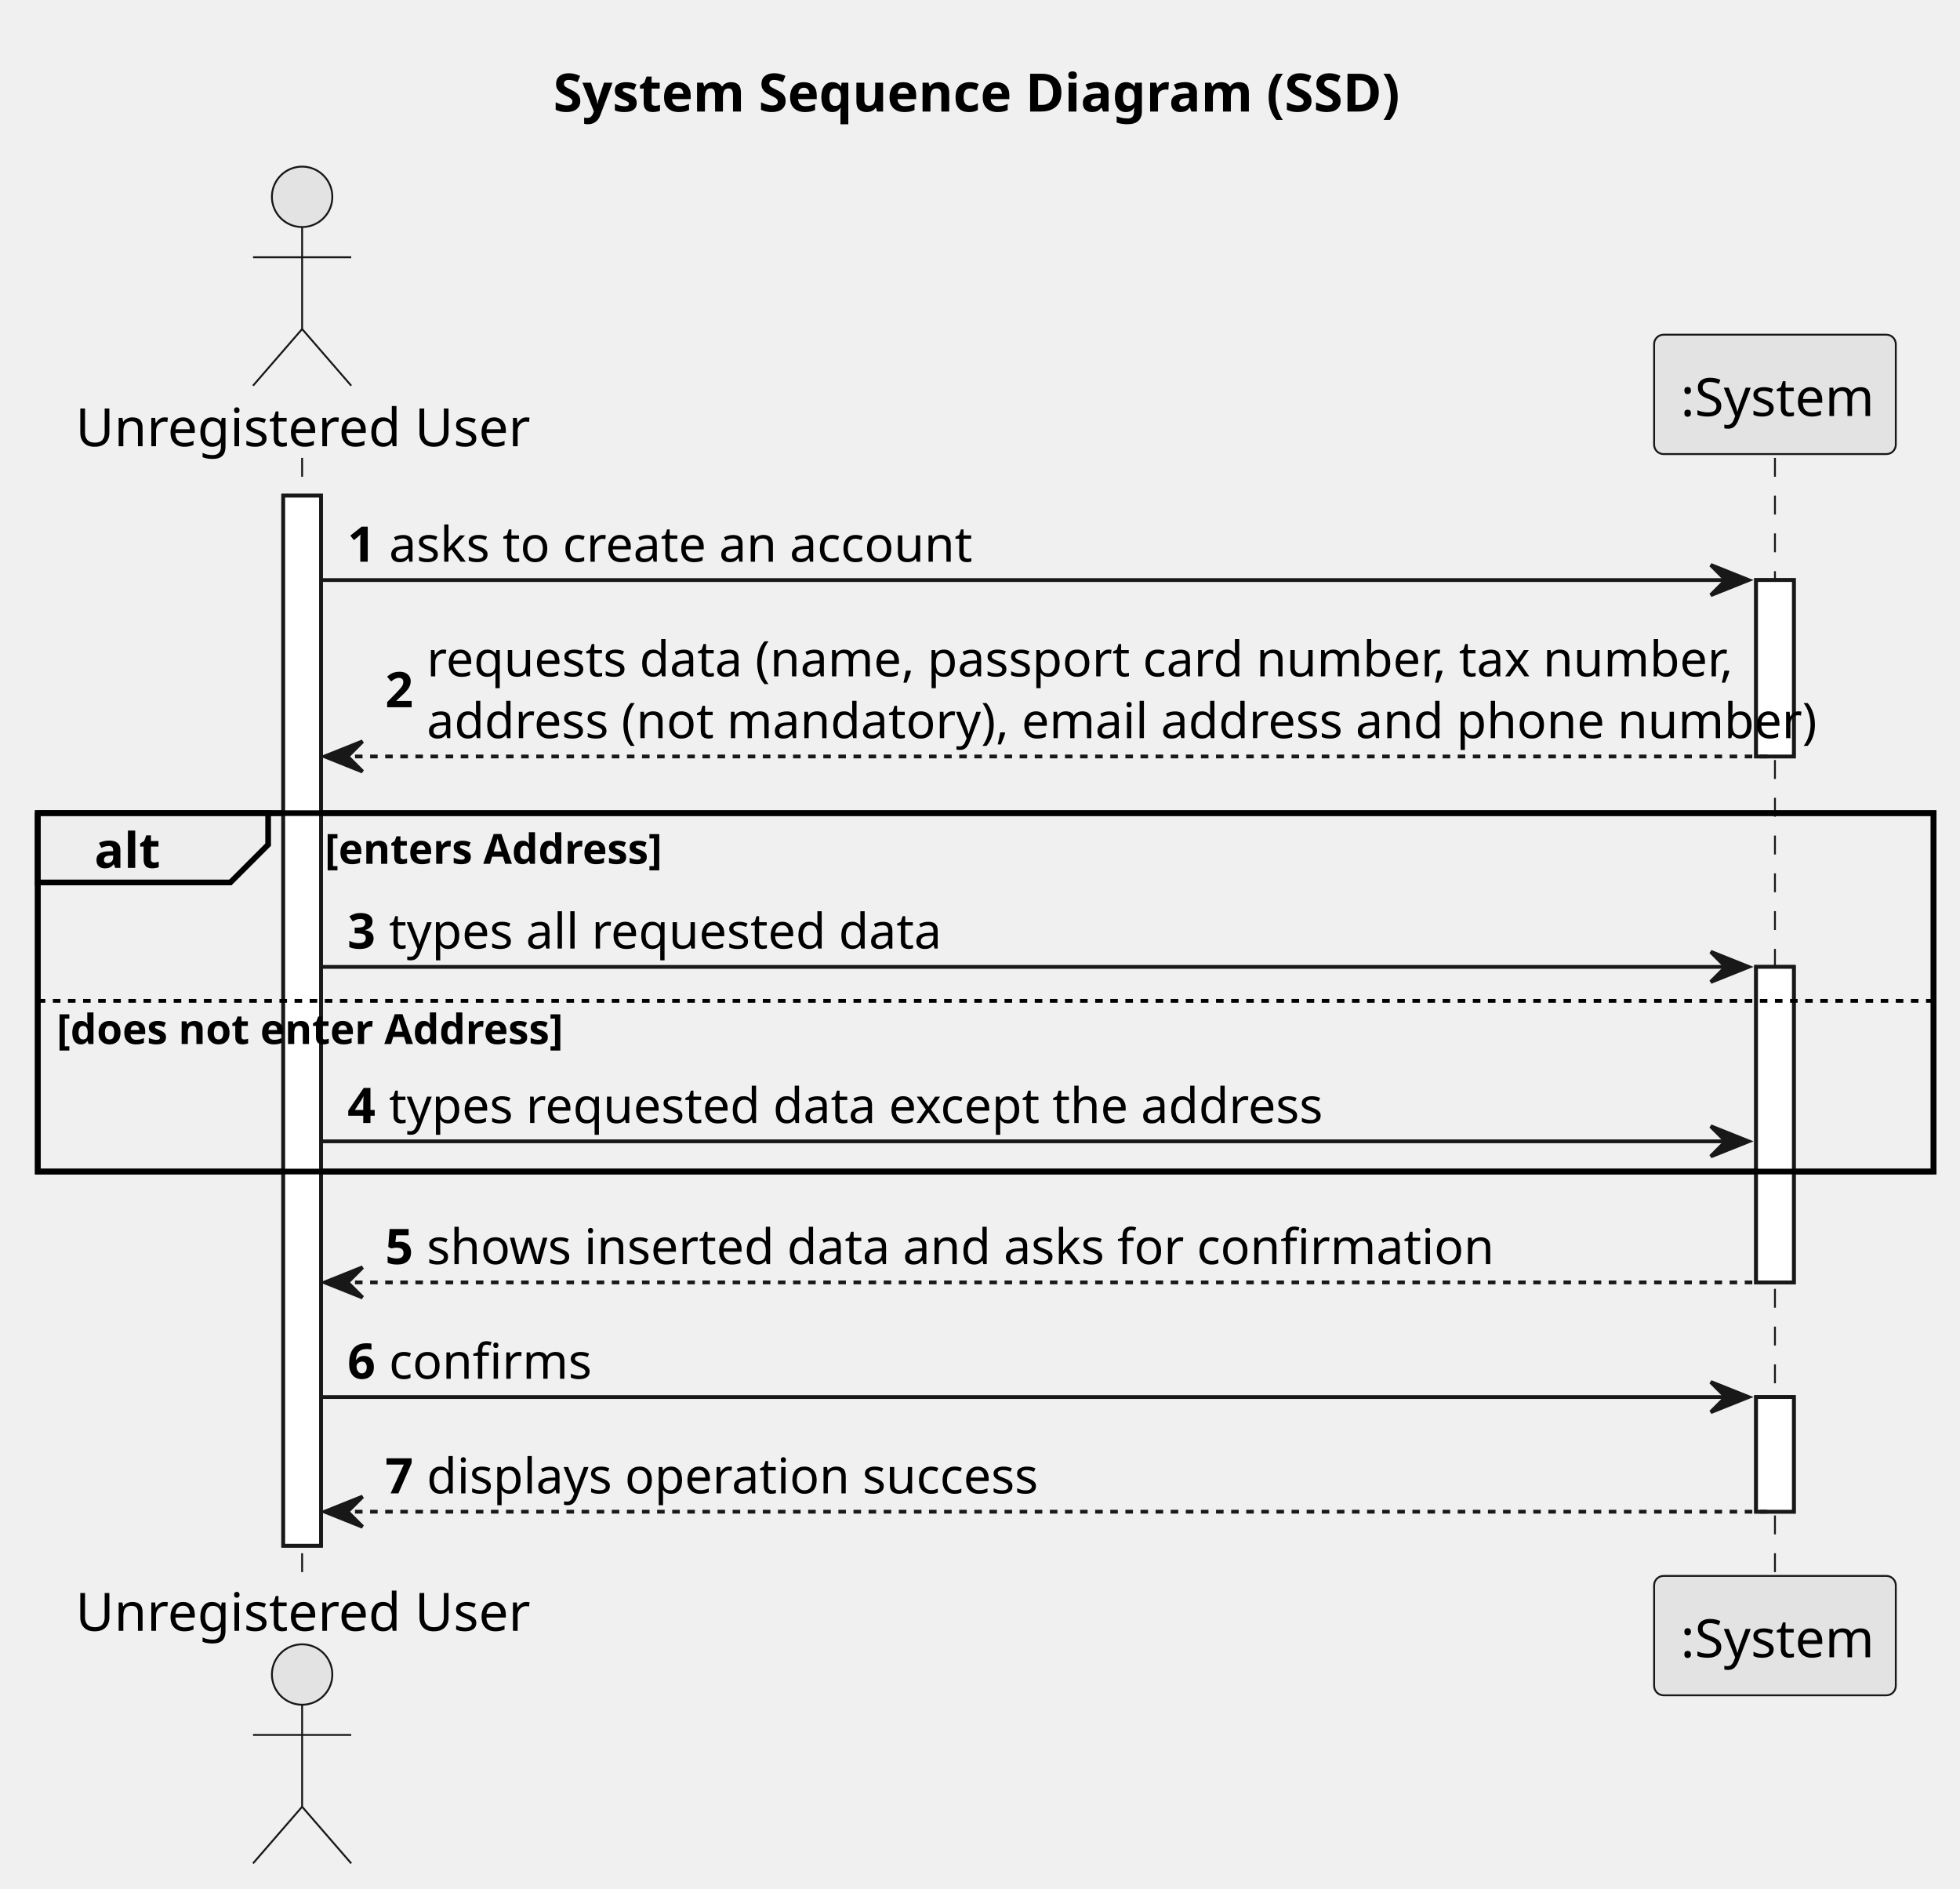
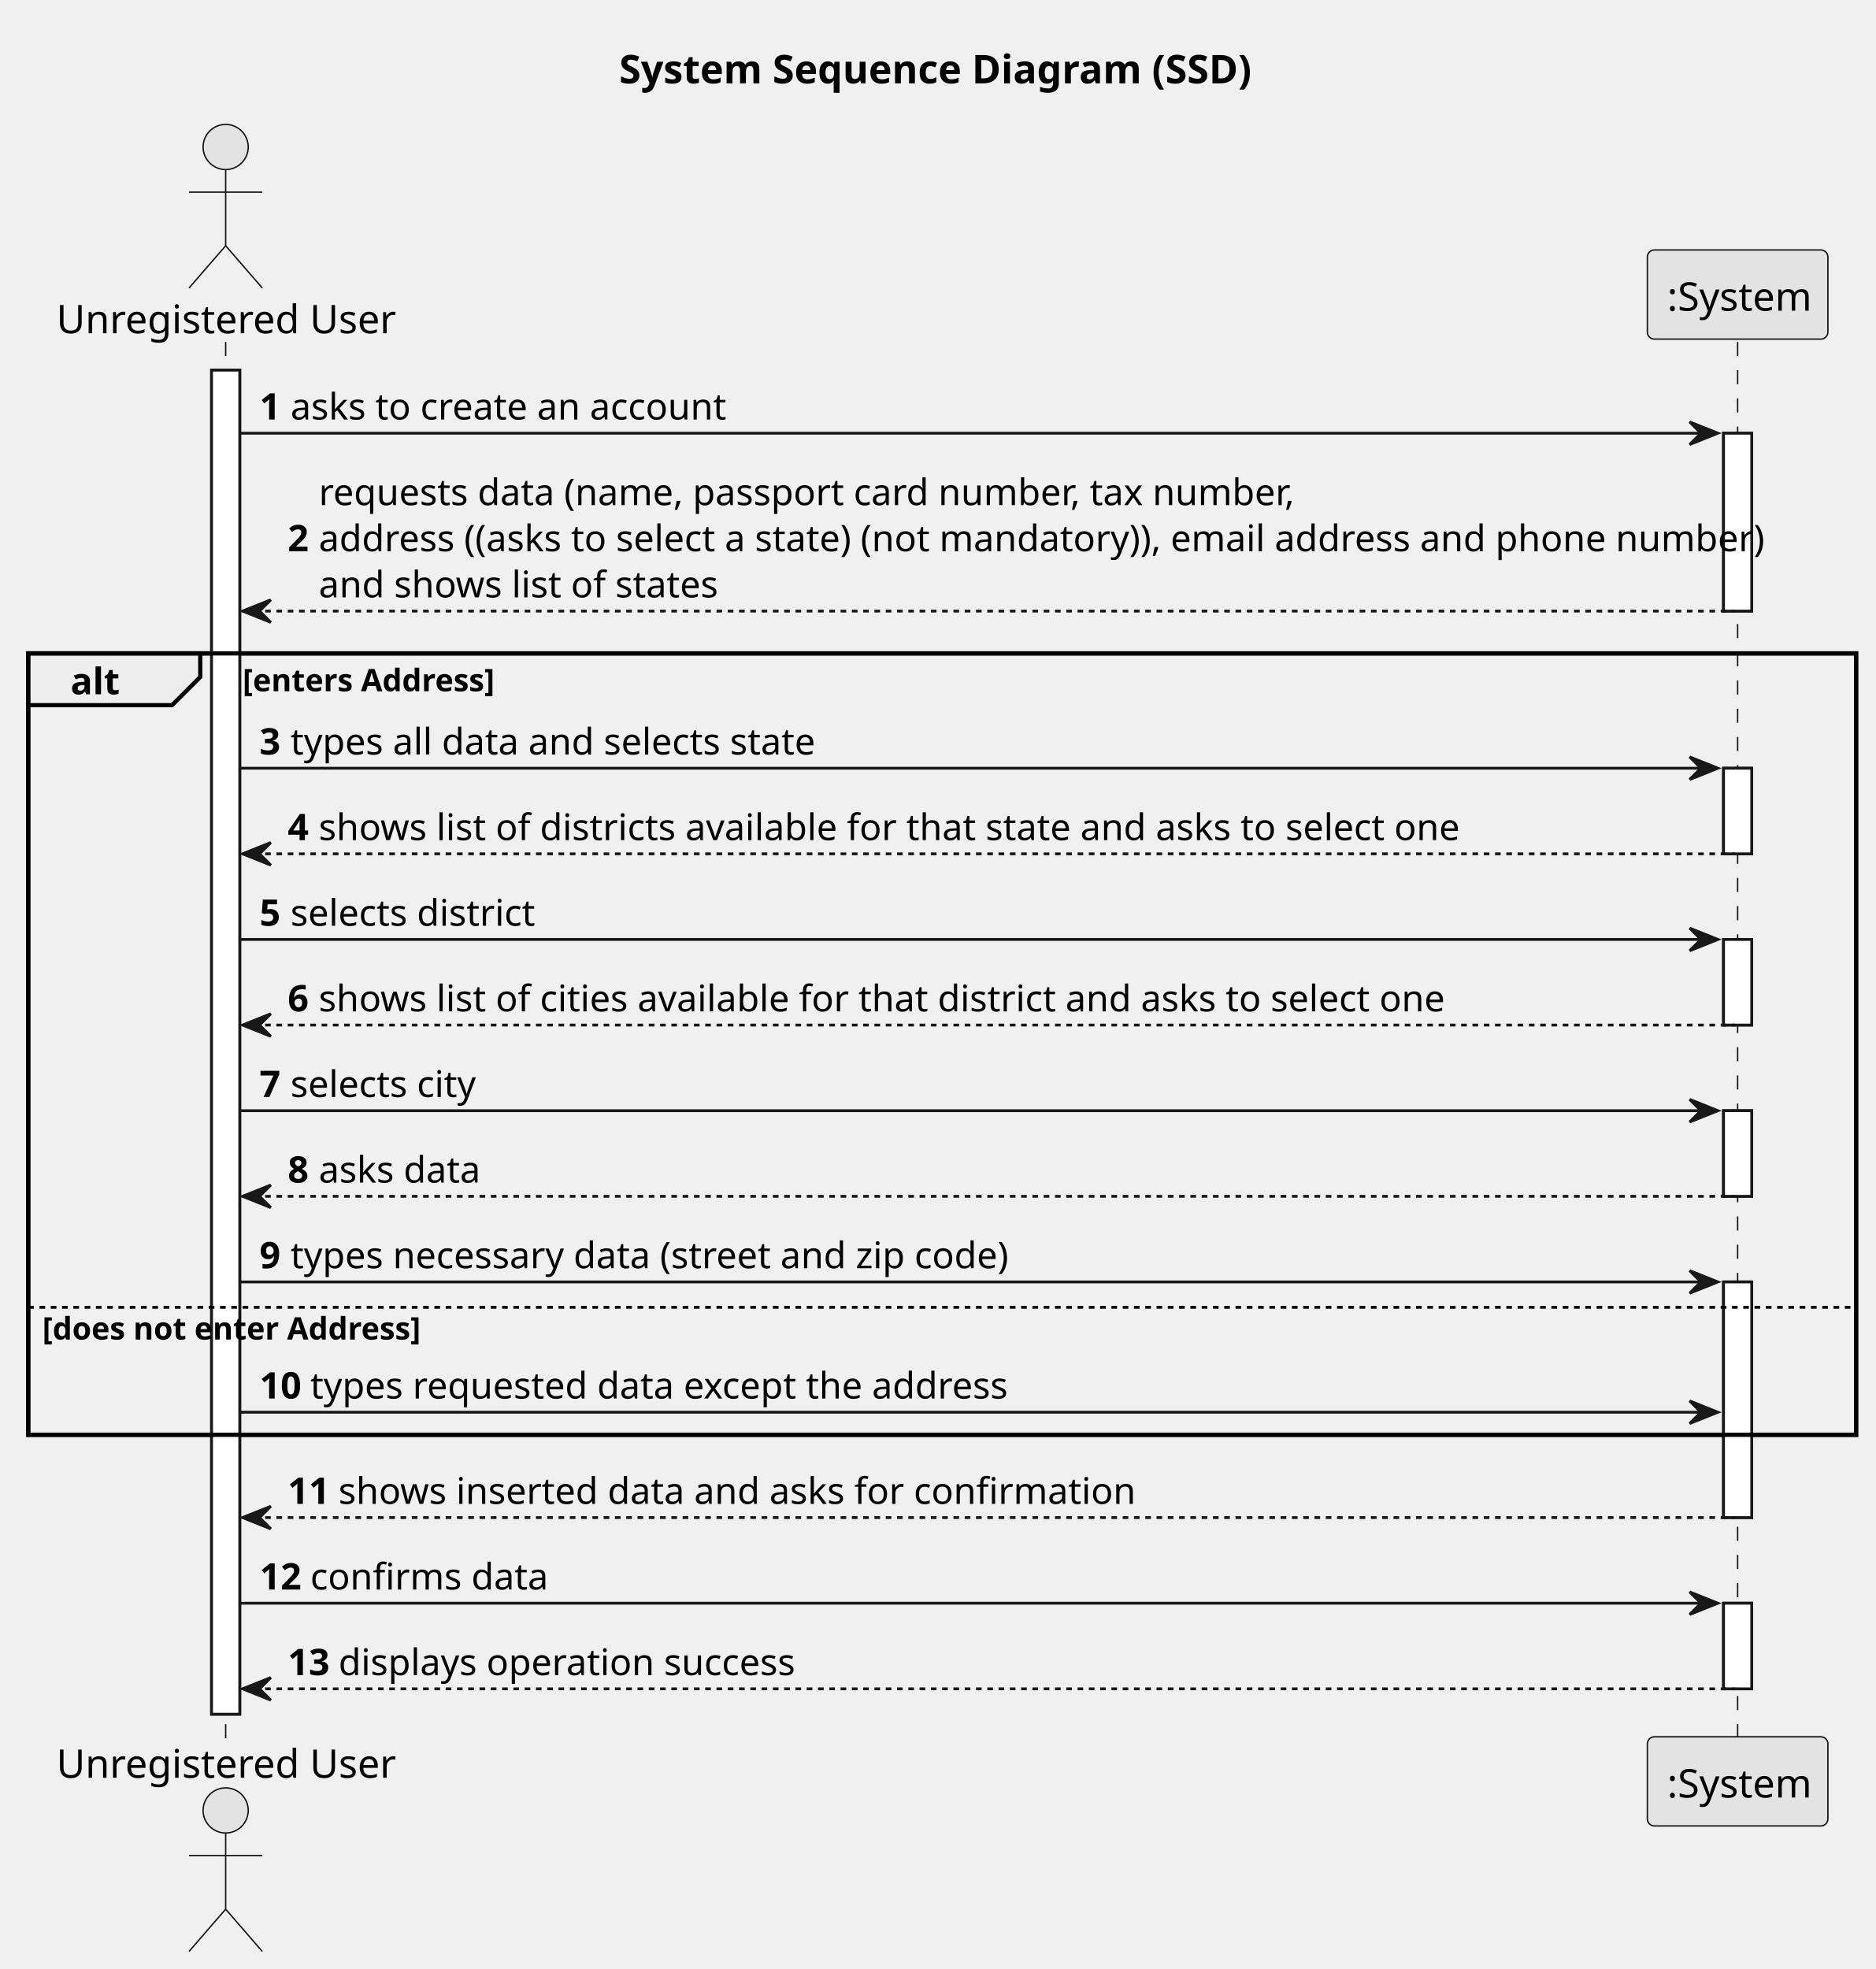
- <svg xmlns="http://www.w3.org/2000/svg" contentStyleType="text/css" height="500px" preserveAspectRatio="none" style="width:519px;height:500px;background:#FFFFFF;" version="1.1" viewBox="0 0 519 500" width="519px" zoomAndPan="magnify">
+ <svg xmlns="http://www.w3.org/2000/svg" contentStyleType="text/css" height="698px" preserveAspectRatio="none" style="width:665px;height:698px;background:#FFFFFF;" version="1.1" viewBox="0 0 665 698" width="665px" zoomAndPan="magnify">
  <defs />
  <g>
-     <rect fill="none" height="27.609" id="_title" style="stroke:none;stroke-width:1.0;" width="238" x="141.5" y="10" />
-     <text fill="#000000" font-family="sans-serif" font-size="14" font-weight="bold" lengthAdjust="spacing" textLength="228" x="146.5" y="29.533">System Sequence Diagram (SSD)</text>
-     <rect fill="#FFFFFF" height="278" style="stroke:#181818;stroke-width:1.0;" width="10" x="75" y="131.219" />
-     <rect fill="#FFFFFF" height="46.703" style="stroke:#181818;stroke-width:1.0;" width="10" x="465" y="153.57" />
-     <rect fill="#FFFFFF" height="83.539" style="stroke:#181818;stroke-width:1.0;" width="10" x="465" y="255.977" />
-     <rect fill="#FFFFFF" height="30.352" style="stroke:#181818;stroke-width:1.0;" width="10" x="465" y="369.867" />
-     <rect fill="none" height="94.891" style="stroke:#000000;stroke-width:1.5;" width="502" x="10" y="215.273" />
-     <line style="stroke:#181818;stroke-width:0.5;stroke-dasharray:5.0,5.0;" x1="80" x2="80" y1="121.219" y2="418.219" />
-     <line style="stroke:#181818;stroke-width:0.5;stroke-dasharray:5.0,5.0;" x1="470" x2="470" y1="121.219" y2="418.219" />
+     <rect fill="none" height="27.609" id="_title" style="stroke:none;stroke-width:1.0;" width="238" x="214.5" y="10" />
+     <text fill="#000000" font-family="sans-serif" font-size="14" font-weight="bold" lengthAdjust="spacing" textLength="228" x="219.5" y="29.533">System Sequence Diagram (SSD)</text>
+     <rect fill="#FFFFFF" height="476.461" style="stroke:#181818;stroke-width:1.0;" width="10" x="75" y="131.219" />
+     <rect fill="#FFFFFF" height="63.055" style="stroke:#181818;stroke-width:1.0;" width="10" x="611" y="153.57" />
+     <rect fill="#FFFFFF" height="30.352" style="stroke:#181818;stroke-width:1.0;" width="10" x="611" y="272.328" />
+     <rect fill="#FFFFFF" height="30.352" style="stroke:#181818;stroke-width:1.0;" width="10" x="611" y="333.031" />
+     <rect fill="#FFFFFF" height="30.352" style="stroke:#181818;stroke-width:1.0;" width="10" x="611" y="393.734" />
+     <rect fill="#FFFFFF" height="83.539" style="stroke:#181818;stroke-width:1.0;" width="10" x="611" y="454.438" />
+     <rect fill="#FFFFFF" height="30.352" style="stroke:#181818;stroke-width:1.0;" width="10" x="611" y="568.328" />
+     <rect fill="none" height="277" style="stroke:#000000;stroke-width:1.5;" width="648" x="10" y="231.625" />
+     <line style="stroke:#181818;stroke-width:0.5;stroke-dasharray:5.0,5.0;" x1="80" x2="80" y1="121.219" y2="616.68" />
+     <line style="stroke:#181818;stroke-width:0.5;stroke-dasharray:5.0,5.0;" x1="616" x2="616" y1="121.219" y2="616.68" />
    <text fill="#000000" font-family="sans-serif" font-size="14" lengthAdjust="spacing" textLength="114" x="20" y="118.143">Unregistered User</text>
    <ellipse cx="80" cy="52.109" fill="#E3E3E3" rx="8" ry="8" style="stroke:#181818;stroke-width:0.5;" />
    <path d="M80,60.109 L80,87.109 M67,68.109 L93,68.109 M80,87.109 L67,102.109 M80,87.109 L93,102.109 " fill="none" style="stroke:#181818;stroke-width:0.5;" />
-     <text fill="#000000" font-family="sans-serif" font-size="14" lengthAdjust="spacing" textLength="114" x="20" y="431.752">Unregistered User</text>
-     <ellipse cx="80" cy="443.328" fill="#E3E3E3" rx="8" ry="8" style="stroke:#181818;stroke-width:0.5;" />
-     <path d="M80,451.328 L80,478.328 M67,459.328 L93,459.328 M80,478.328 L67,493.328 M80,478.328 L93,493.328 " fill="none" style="stroke:#181818;stroke-width:0.5;" />
-     <rect fill="#E3E3E3" height="31.609" rx="2.5" ry="2.5" style="stroke:#181818;stroke-width:0.5;" width="64" x="438" y="88.609" />
-     <text fill="#000000" font-family="sans-serif" font-size="14" lengthAdjust="spacing" textLength="50" x="445" y="110.143">:System</text>
-     <rect fill="#E3E3E3" height="31.609" rx="2.5" ry="2.5" style="stroke:#181818;stroke-width:0.5;" width="64" x="438" y="417.219" />
-     <text fill="#000000" font-family="sans-serif" font-size="14" lengthAdjust="spacing" textLength="50" x="445" y="438.752">:System</text>
-     <rect fill="#FFFFFF" height="278" style="stroke:#181818;stroke-width:1.0;" width="10" x="75" y="131.219" />
-     <rect fill="#FFFFFF" height="46.703" style="stroke:#181818;stroke-width:1.0;" width="10" x="465" y="153.57" />
-     <rect fill="#FFFFFF" height="83.539" style="stroke:#181818;stroke-width:1.0;" width="10" x="465" y="255.977" />
-     <rect fill="#FFFFFF" height="30.352" style="stroke:#181818;stroke-width:1.0;" width="10" x="465" y="369.867" />
-     <polygon fill="#181818" points="453,149.57,463,153.57,453,157.57,457,153.57" style="stroke:#181818;stroke-width:1.0;" />
-     <line style="stroke:#181818;stroke-width:1.0;" x1="85" x2="459" y1="153.57" y2="153.57" />
+     <text fill="#000000" font-family="sans-serif" font-size="14" lengthAdjust="spacing" textLength="114" x="20" y="630.213">Unregistered User</text>
+     <ellipse cx="80" cy="641.789" fill="#E3E3E3" rx="8" ry="8" style="stroke:#181818;stroke-width:0.5;" />
+     <path d="M80,649.789 L80,676.789 M67,657.789 L93,657.789 M80,676.789 L67,691.789 M80,676.789 L93,691.789 " fill="none" style="stroke:#181818;stroke-width:0.5;" />
+     <rect fill="#E3E3E3" height="31.609" rx="2.5" ry="2.5" style="stroke:#181818;stroke-width:0.5;" width="64" x="584" y="88.609" />
+     <text fill="#000000" font-family="sans-serif" font-size="14" lengthAdjust="spacing" textLength="50" x="591" y="110.143">:System</text>
+     <rect fill="#E3E3E3" height="31.609" rx="2.5" ry="2.5" style="stroke:#181818;stroke-width:0.5;" width="64" x="584" y="615.68" />
+     <text fill="#000000" font-family="sans-serif" font-size="14" lengthAdjust="spacing" textLength="50" x="591" y="637.213">:System</text>
+     <rect fill="#FFFFFF" height="476.461" style="stroke:#181818;stroke-width:1.0;" width="10" x="75" y="131.219" />
+     <rect fill="#FFFFFF" height="63.055" style="stroke:#181818;stroke-width:1.0;" width="10" x="611" y="153.57" />
+     <rect fill="#FFFFFF" height="30.352" style="stroke:#181818;stroke-width:1.0;" width="10" x="611" y="272.328" />
+     <rect fill="#FFFFFF" height="30.352" style="stroke:#181818;stroke-width:1.0;" width="10" x="611" y="333.031" />
+     <rect fill="#FFFFFF" height="30.352" style="stroke:#181818;stroke-width:1.0;" width="10" x="611" y="393.734" />
+     <rect fill="#FFFFFF" height="83.539" style="stroke:#181818;stroke-width:1.0;" width="10" x="611" y="454.438" />
+     <rect fill="#FFFFFF" height="30.352" style="stroke:#181818;stroke-width:1.0;" width="10" x="611" y="568.328" />
+     <polygon fill="#181818" points="599,149.57,609,153.57,599,157.57,603,153.57" style="stroke:#181818;stroke-width:1.0;" />
+     <line style="stroke:#181818;stroke-width:1.0;" x1="85" x2="605" y1="153.57" y2="153.57" />
    <text fill="#000000" font-family="sans-serif" font-size="13" font-weight="bold" lengthAdjust="spacing" textLength="7" x="92" y="148.714">1</text>
    <text fill="#000000" font-family="sans-serif" font-size="13" lengthAdjust="spacing" textLength="151" x="103" y="148.714">asks to create an account</text>
-     <polygon fill="#181818" points="96,196.273,86,200.273,96,204.273,92,200.273" style="stroke:#181818;stroke-width:1.0;" />
-     <line style="stroke:#181818;stroke-width:1.0;stroke-dasharray:2.0,2.0;" x1="90" x2="469" y1="200.273" y2="200.273" />
-     <text fill="#000000" font-family="sans-serif" font-size="13" font-weight="bold" lengthAdjust="spacing" textLength="7" x="102" y="187.241">2</text>
+     <polygon fill="#181818" points="96,212.625,86,216.625,96,220.625,92,216.625" style="stroke:#181818;stroke-width:1.0;" />
+     <line style="stroke:#181818;stroke-width:1.0;stroke-dasharray:2.0,2.0;" x1="90" x2="615" y1="216.625" y2="216.625" />
+     <text fill="#000000" font-family="sans-serif" font-size="13" font-weight="bold" lengthAdjust="spacing" textLength="7" x="102" y="195.417">2</text>
    <text fill="#000000" font-family="sans-serif" font-size="13" lengthAdjust="spacing" textLength="330" x="113" y="179.065">requests data (name, passport card number, tax number,</text>
-     <text fill="#000000" font-family="sans-serif" font-size="13" lengthAdjust="spacing" textLength="345" x="113" y="195.417">address (not mandatory), email address and phone number)</text>
-     <path d="M10,215.273 L71,215.273 L71,223.625 L61,233.625 L10,233.625 L10,215.273 " fill="#EEEEEE" style="stroke:#000000;stroke-width:1.5;" />
-     <rect fill="none" height="94.891" style="stroke:#000000;stroke-width:1.5;" width="502" x="10" y="215.273" />
-     <text fill="#000000" font-family="sans-serif" font-size="13" font-weight="bold" lengthAdjust="spacing" textLength="16" x="25" y="229.769">alt</text>
-     <text fill="#000000" font-family="sans-serif" font-size="11" font-weight="bold" lengthAdjust="spacing" textLength="96" x="86" y="228.692">[enters Address]</text>
-     <polygon fill="#181818" points="453,251.977,463,255.977,453,259.977,457,255.977" style="stroke:#181818;stroke-width:1.0;" />
-     <line style="stroke:#181818;stroke-width:1.0;" x1="85" x2="459" y1="255.977" y2="255.977" />
-     <text fill="#000000" font-family="sans-serif" font-size="13" font-weight="bold" lengthAdjust="spacing" textLength="7" x="92" y="251.12">3</text>
-     <text fill="#000000" font-family="sans-serif" font-size="13" lengthAdjust="spacing" textLength="139" x="103" y="251.12">types all requested data</text>
-     <line style="stroke:#000000;stroke-width:1.0;stroke-dasharray:2.0,2.0;" x1="10" x2="512" y1="264.977" y2="264.977" />
-     <text fill="#000000" font-family="sans-serif" font-size="11" font-weight="bold" lengthAdjust="spacing" textLength="141" x="15" y="276.396">[does not enter Address]</text>
-     <polygon fill="#181818" points="453,298.164,463,302.164,453,306.164,457,302.164" style="stroke:#181818;stroke-width:1.0;" />
-     <line style="stroke:#181818;stroke-width:1.0;" x1="85" x2="459" y1="302.164" y2="302.164" />
-     <text fill="#000000" font-family="sans-serif" font-size="13" font-weight="bold" lengthAdjust="spacing" textLength="7" x="92" y="297.308">4</text>
-     <text fill="#000000" font-family="sans-serif" font-size="13" lengthAdjust="spacing" textLength="237" x="103" y="297.308">types requested data except the address</text>
-     <polygon fill="#181818" points="96,335.516,86,339.516,96,343.516,92,339.516" style="stroke:#181818;stroke-width:1.0;" />
-     <line style="stroke:#181818;stroke-width:1.0;stroke-dasharray:2.0,2.0;" x1="90" x2="469" y1="339.516" y2="339.516" />
-     <text fill="#000000" font-family="sans-serif" font-size="13" font-weight="bold" lengthAdjust="spacing" textLength="7" x="102" y="334.659">5</text>
-     <text fill="#000000" font-family="sans-serif" font-size="13" lengthAdjust="spacing" textLength="265" x="113" y="334.659">shows inserted data and asks for confirmation</text>
-     <polygon fill="#181818" points="453,365.867,463,369.867,453,373.867,457,369.867" style="stroke:#181818;stroke-width:1.0;" />
-     <line style="stroke:#181818;stroke-width:1.0;" x1="85" x2="459" y1="369.867" y2="369.867" />
-     <text fill="#000000" font-family="sans-serif" font-size="13" font-weight="bold" lengthAdjust="spacing" textLength="7" x="92" y="365.011">6</text>
-     <text fill="#000000" font-family="sans-serif" font-size="13" lengthAdjust="spacing" textLength="49" x="103" y="365.011">confirms</text>
-     <polygon fill="#181818" points="96,396.219,86,400.219,96,404.219,92,400.219" style="stroke:#181818;stroke-width:1.0;" />
-     <line style="stroke:#181818;stroke-width:1.0;stroke-dasharray:2.0,2.0;" x1="90" x2="469" y1="400.219" y2="400.219" />
-     <text fill="#000000" font-family="sans-serif" font-size="13" font-weight="bold" lengthAdjust="spacing" textLength="7" x="102" y="395.362">7</text>
-     <text fill="#000000" font-family="sans-serif" font-size="13" lengthAdjust="spacing" textLength="158" x="113" y="395.362">displays operation success</text>
+     <text fill="#000000" font-family="sans-serif" font-size="13" lengthAdjust="spacing" textLength="491" x="113" y="195.417">address ((asks to select a state) (not mandatory)), email address and phone number)</text>
+     <text fill="#000000" font-family="sans-serif" font-size="13" lengthAdjust="spacing" textLength="137" x="113" y="211.769">and shows list of states</text>
+     <path d="M10,231.625 L71,231.625 L71,239.977 L61,249.977 L10,249.977 L10,231.625 " fill="#EEEEEE" style="stroke:#000000;stroke-width:1.5;" />
+     <rect fill="none" height="277" style="stroke:#000000;stroke-width:1.5;" width="648" x="10" y="231.625" />
+     <text fill="#000000" font-family="sans-serif" font-size="13" font-weight="bold" lengthAdjust="spacing" textLength="16" x="25" y="246.12">alt</text>
+     <text fill="#000000" font-family="sans-serif" font-size="11" font-weight="bold" lengthAdjust="spacing" textLength="96" x="86" y="245.044">[enters Address]</text>
+     <polygon fill="#181818" points="599,268.328,609,272.328,599,276.328,603,272.328" style="stroke:#181818;stroke-width:1.0;" />
+     <line style="stroke:#181818;stroke-width:1.0;" x1="85" x2="605" y1="272.328" y2="272.328" />
+     <text fill="#000000" font-family="sans-serif" font-size="13" font-weight="bold" lengthAdjust="spacing" textLength="7" x="92" y="267.472">3</text>
+     <text fill="#000000" font-family="sans-serif" font-size="13" lengthAdjust="spacing" textLength="182" x="103" y="267.472">types all data and selects state</text>
+     <polygon fill="#181818" points="96,298.68,86,302.68,96,306.68,92,302.68" style="stroke:#181818;stroke-width:1.0;" />
+     <line style="stroke:#181818;stroke-width:1.0;stroke-dasharray:2.0,2.0;" x1="90" x2="615" y1="302.68" y2="302.68" />
+     <text fill="#000000" font-family="sans-serif" font-size="13" font-weight="bold" lengthAdjust="spacing" textLength="7" x="102" y="297.823">4</text>
+     <text fill="#000000" font-family="sans-serif" font-size="13" lengthAdjust="spacing" textLength="388" x="113" y="297.823">shows list of districts available for that state and asks to select one</text>
+     <polygon fill="#181818" points="599,329.031,609,333.031,599,337.031,603,333.031" style="stroke:#181818;stroke-width:1.0;" />
+     <line style="stroke:#181818;stroke-width:1.0;" x1="85" x2="605" y1="333.031" y2="333.031" />
+     <text fill="#000000" font-family="sans-serif" font-size="13" font-weight="bold" lengthAdjust="spacing" textLength="7" x="92" y="328.175">5</text>
+     <text fill="#000000" font-family="sans-serif" font-size="13" lengthAdjust="spacing" textLength="85" x="103" y="328.175">selects district</text>
+     <polygon fill="#181818" points="96,359.383,86,363.383,96,367.383,92,363.383" style="stroke:#181818;stroke-width:1.0;" />
+     <line style="stroke:#181818;stroke-width:1.0;stroke-dasharray:2.0,2.0;" x1="90" x2="615" y1="363.383" y2="363.383" />
+     <text fill="#000000" font-family="sans-serif" font-size="13" font-weight="bold" lengthAdjust="spacing" textLength="7" x="102" y="358.526">6</text>
+     <text fill="#000000" font-family="sans-serif" font-size="13" lengthAdjust="spacing" textLength="383" x="113" y="358.526">shows list of cities available for that district and asks to select one</text>
+     <polygon fill="#181818" points="599,389.734,609,393.734,599,397.734,603,393.734" style="stroke:#181818;stroke-width:1.0;" />
+     <line style="stroke:#181818;stroke-width:1.0;" x1="85" x2="605" y1="393.734" y2="393.734" />
+     <text fill="#000000" font-family="sans-serif" font-size="13" font-weight="bold" lengthAdjust="spacing" textLength="7" x="92" y="388.878">7</text>
+     <text fill="#000000" font-family="sans-serif" font-size="13" lengthAdjust="spacing" textLength="67" x="103" y="388.878">selects city</text>
+     <polygon fill="#181818" points="96,420.086,86,424.086,96,428.086,92,424.086" style="stroke:#181818;stroke-width:1.0;" />
+     <line style="stroke:#181818;stroke-width:1.0;stroke-dasharray:2.0,2.0;" x1="90" x2="615" y1="424.086" y2="424.086" />
+     <text fill="#000000" font-family="sans-serif" font-size="13" font-weight="bold" lengthAdjust="spacing" textLength="7" x="102" y="419.229">8</text>
+     <text fill="#000000" font-family="sans-serif" font-size="13" lengthAdjust="spacing" textLength="57" x="113" y="419.229">asks data</text>
+     <polygon fill="#181818" points="599,450.438,609,454.438,599,458.438,603,454.438" style="stroke:#181818;stroke-width:1.0;" />
+     <line style="stroke:#181818;stroke-width:1.0;" x1="85" x2="605" y1="454.438" y2="454.438" />
+     <text fill="#000000" font-family="sans-serif" font-size="13" font-weight="bold" lengthAdjust="spacing" textLength="7" x="92" y="449.581">9</text>
+     <text fill="#000000" font-family="sans-serif" font-size="13" lengthAdjust="spacing" textLength="248" x="103" y="449.581">types necessary data (street and zip code)</text>
+     <line style="stroke:#000000;stroke-width:1.0;stroke-dasharray:2.0,2.0;" x1="10" x2="658" y1="463.438" y2="463.438" />
+     <text fill="#000000" font-family="sans-serif" font-size="11" font-weight="bold" lengthAdjust="spacing" textLength="141" x="15" y="474.856">[does not enter Address]</text>
+     <polygon fill="#181818" points="599,496.625,609,500.625,599,504.625,603,500.625" style="stroke:#181818;stroke-width:1.0;" />
+     <line style="stroke:#181818;stroke-width:1.0;" x1="85" x2="605" y1="500.625" y2="500.625" />
+     <text fill="#000000" font-family="sans-serif" font-size="13" font-weight="bold" lengthAdjust="spacing" textLength="14" x="92" y="495.769">10</text>
+     <text fill="#000000" font-family="sans-serif" font-size="13" lengthAdjust="spacing" textLength="237" x="110" y="495.769">types requested data except the address</text>
+     <polygon fill="#181818" points="96,533.977,86,537.977,96,541.977,92,537.977" style="stroke:#181818;stroke-width:1.0;" />
+     <line style="stroke:#181818;stroke-width:1.0;stroke-dasharray:2.0,2.0;" x1="90" x2="615" y1="537.977" y2="537.977" />
+     <text fill="#000000" font-family="sans-serif" font-size="13" font-weight="bold" lengthAdjust="spacing" textLength="14" x="102" y="533.12">11</text>
+     <text fill="#000000" font-family="sans-serif" font-size="13" lengthAdjust="spacing" textLength="265" x="120" y="533.12">shows inserted data and asks for confirmation</text>
+     <polygon fill="#181818" points="599,564.328,609,568.328,599,572.328,603,568.328" style="stroke:#181818;stroke-width:1.0;" />
+     <line style="stroke:#181818;stroke-width:1.0;" x1="85" x2="605" y1="568.328" y2="568.328" />
+     <text fill="#000000" font-family="sans-serif" font-size="13" font-weight="bold" lengthAdjust="spacing" textLength="14" x="92" y="563.472">12</text>
+     <text fill="#000000" font-family="sans-serif" font-size="13" lengthAdjust="spacing" textLength="78" x="110" y="563.472">confirms data</text>
+     <polygon fill="#181818" points="96,594.68,86,598.68,96,602.68,92,598.68" style="stroke:#181818;stroke-width:1.0;" />
+     <line style="stroke:#181818;stroke-width:1.0;stroke-dasharray:2.0,2.0;" x1="90" x2="615" y1="598.68" y2="598.68" />
+     <text fill="#000000" font-family="sans-serif" font-size="13" font-weight="bold" lengthAdjust="spacing" textLength="14" x="102" y="593.823">13</text>
+     <text fill="#000000" font-family="sans-serif" font-size="13" lengthAdjust="spacing" textLength="158" x="120" y="593.823">displays operation success</text>
  </g>
</svg>
